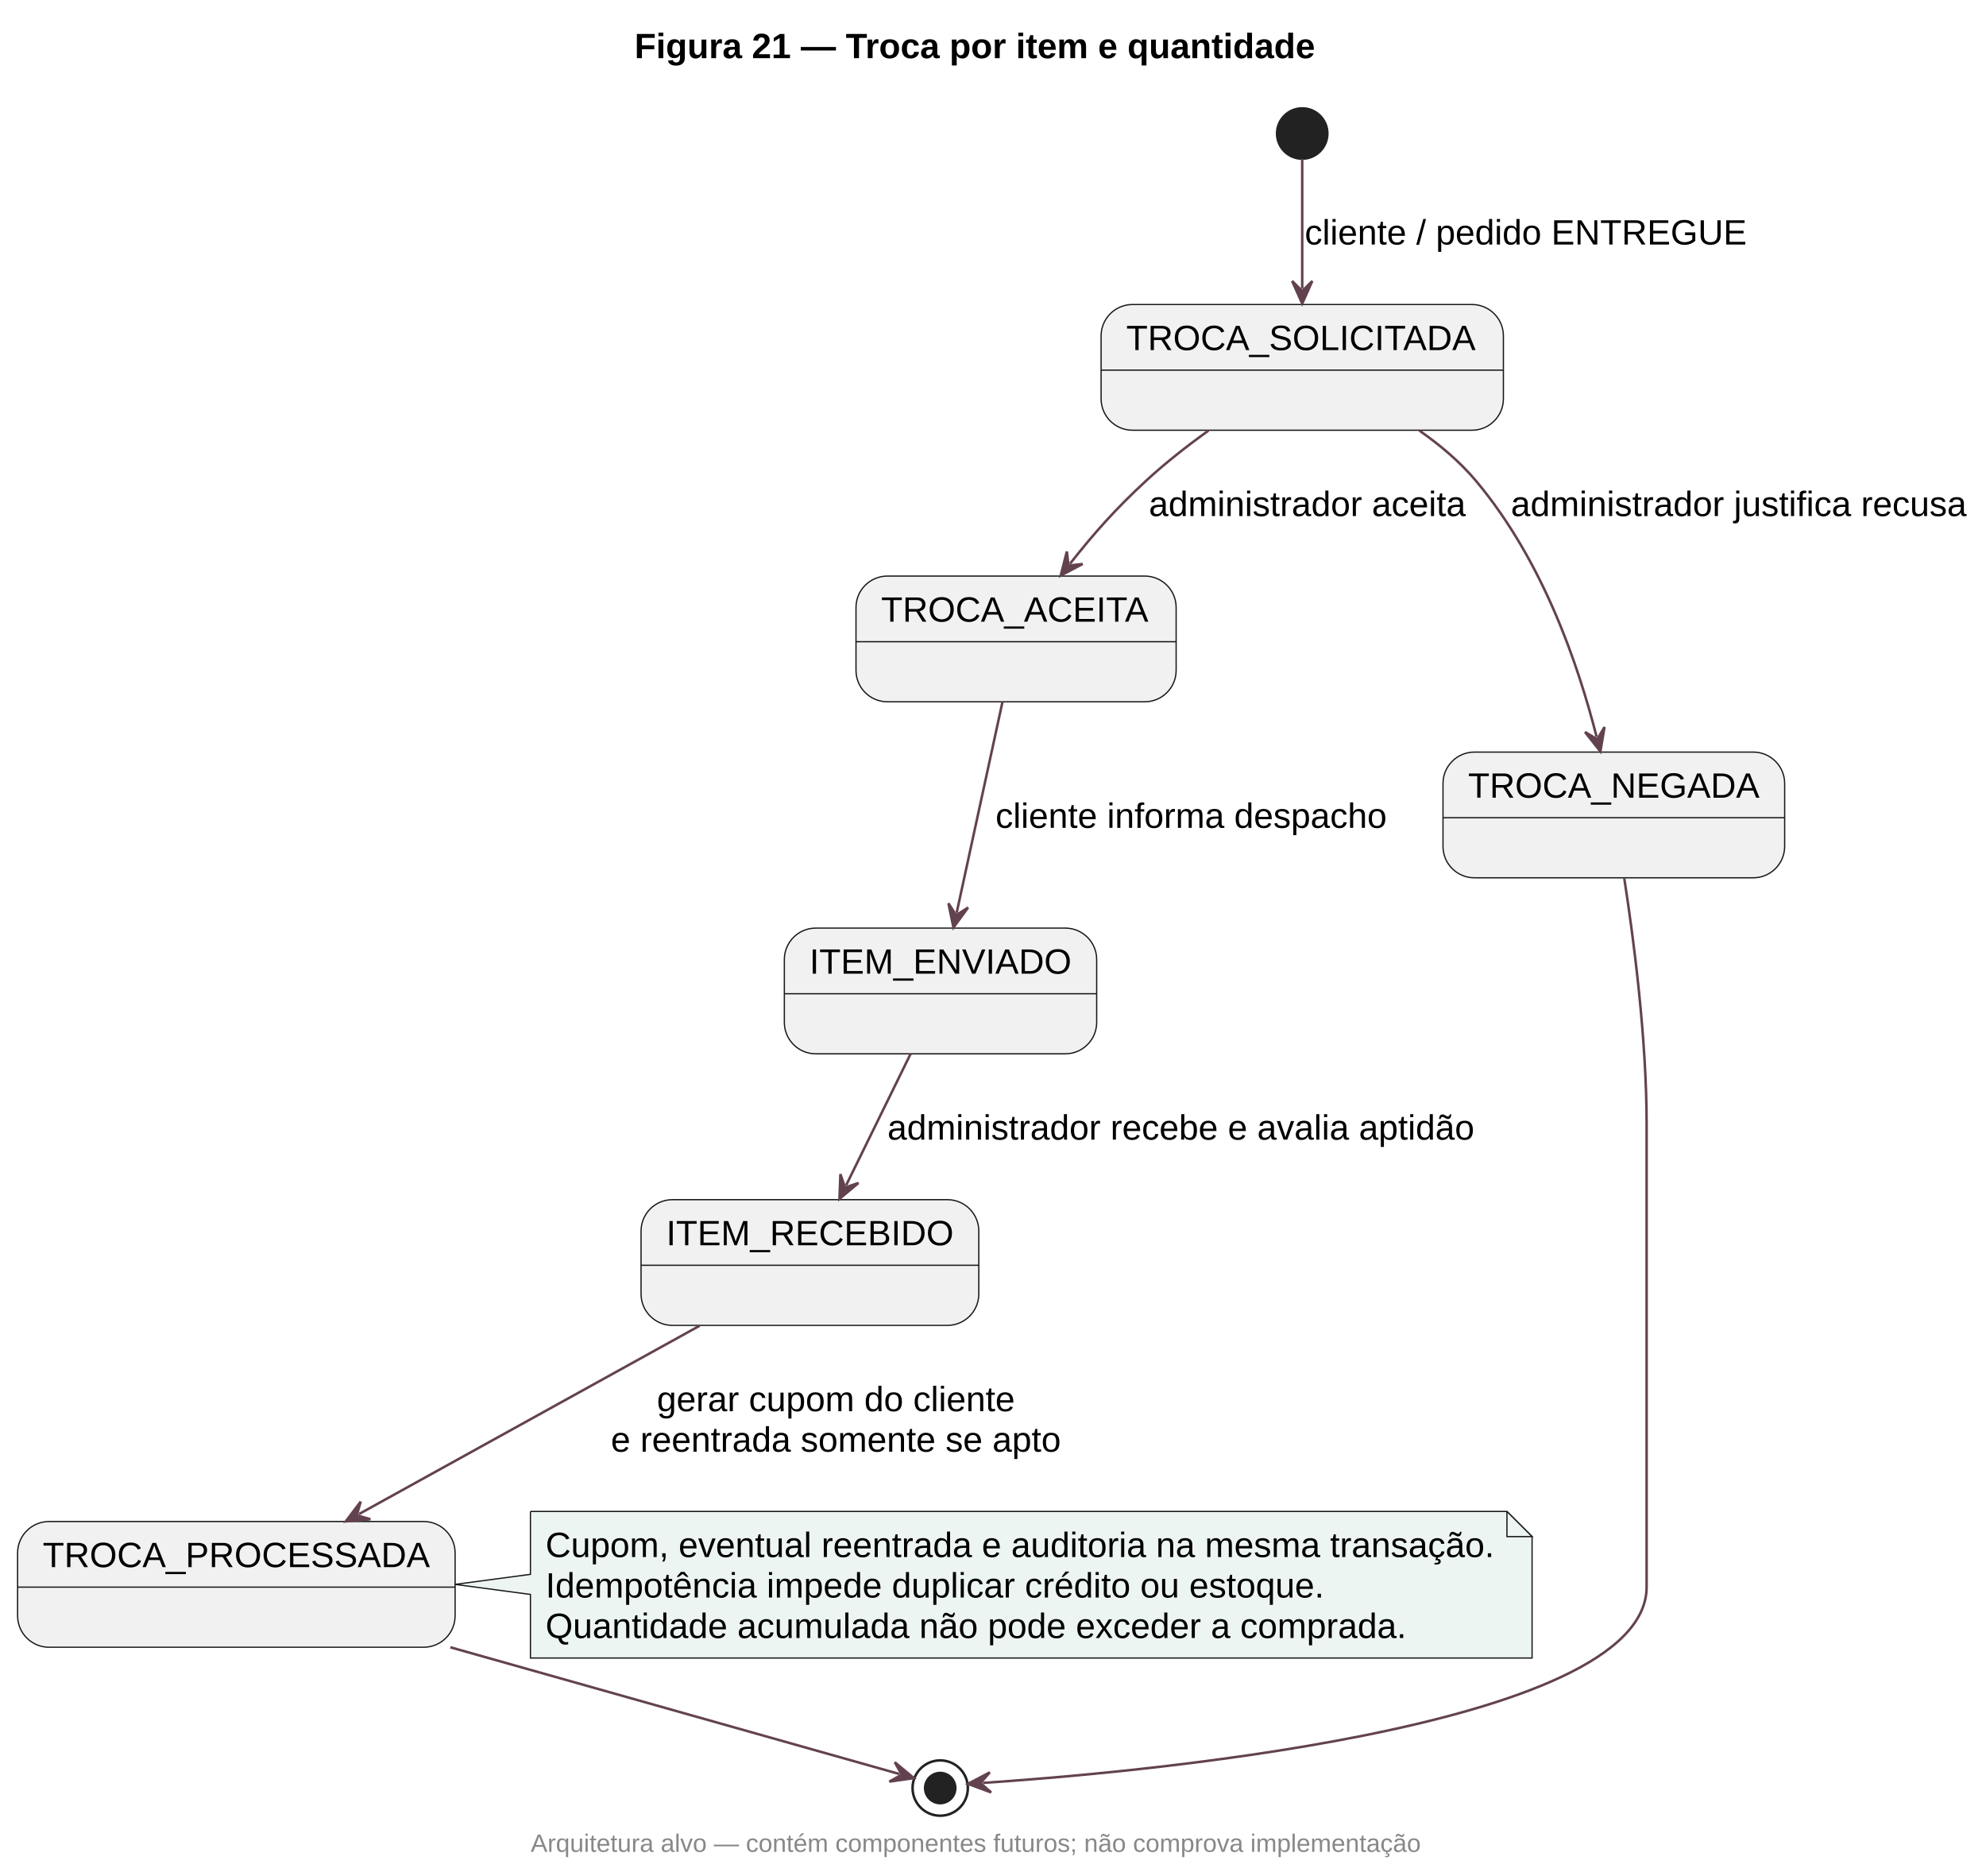
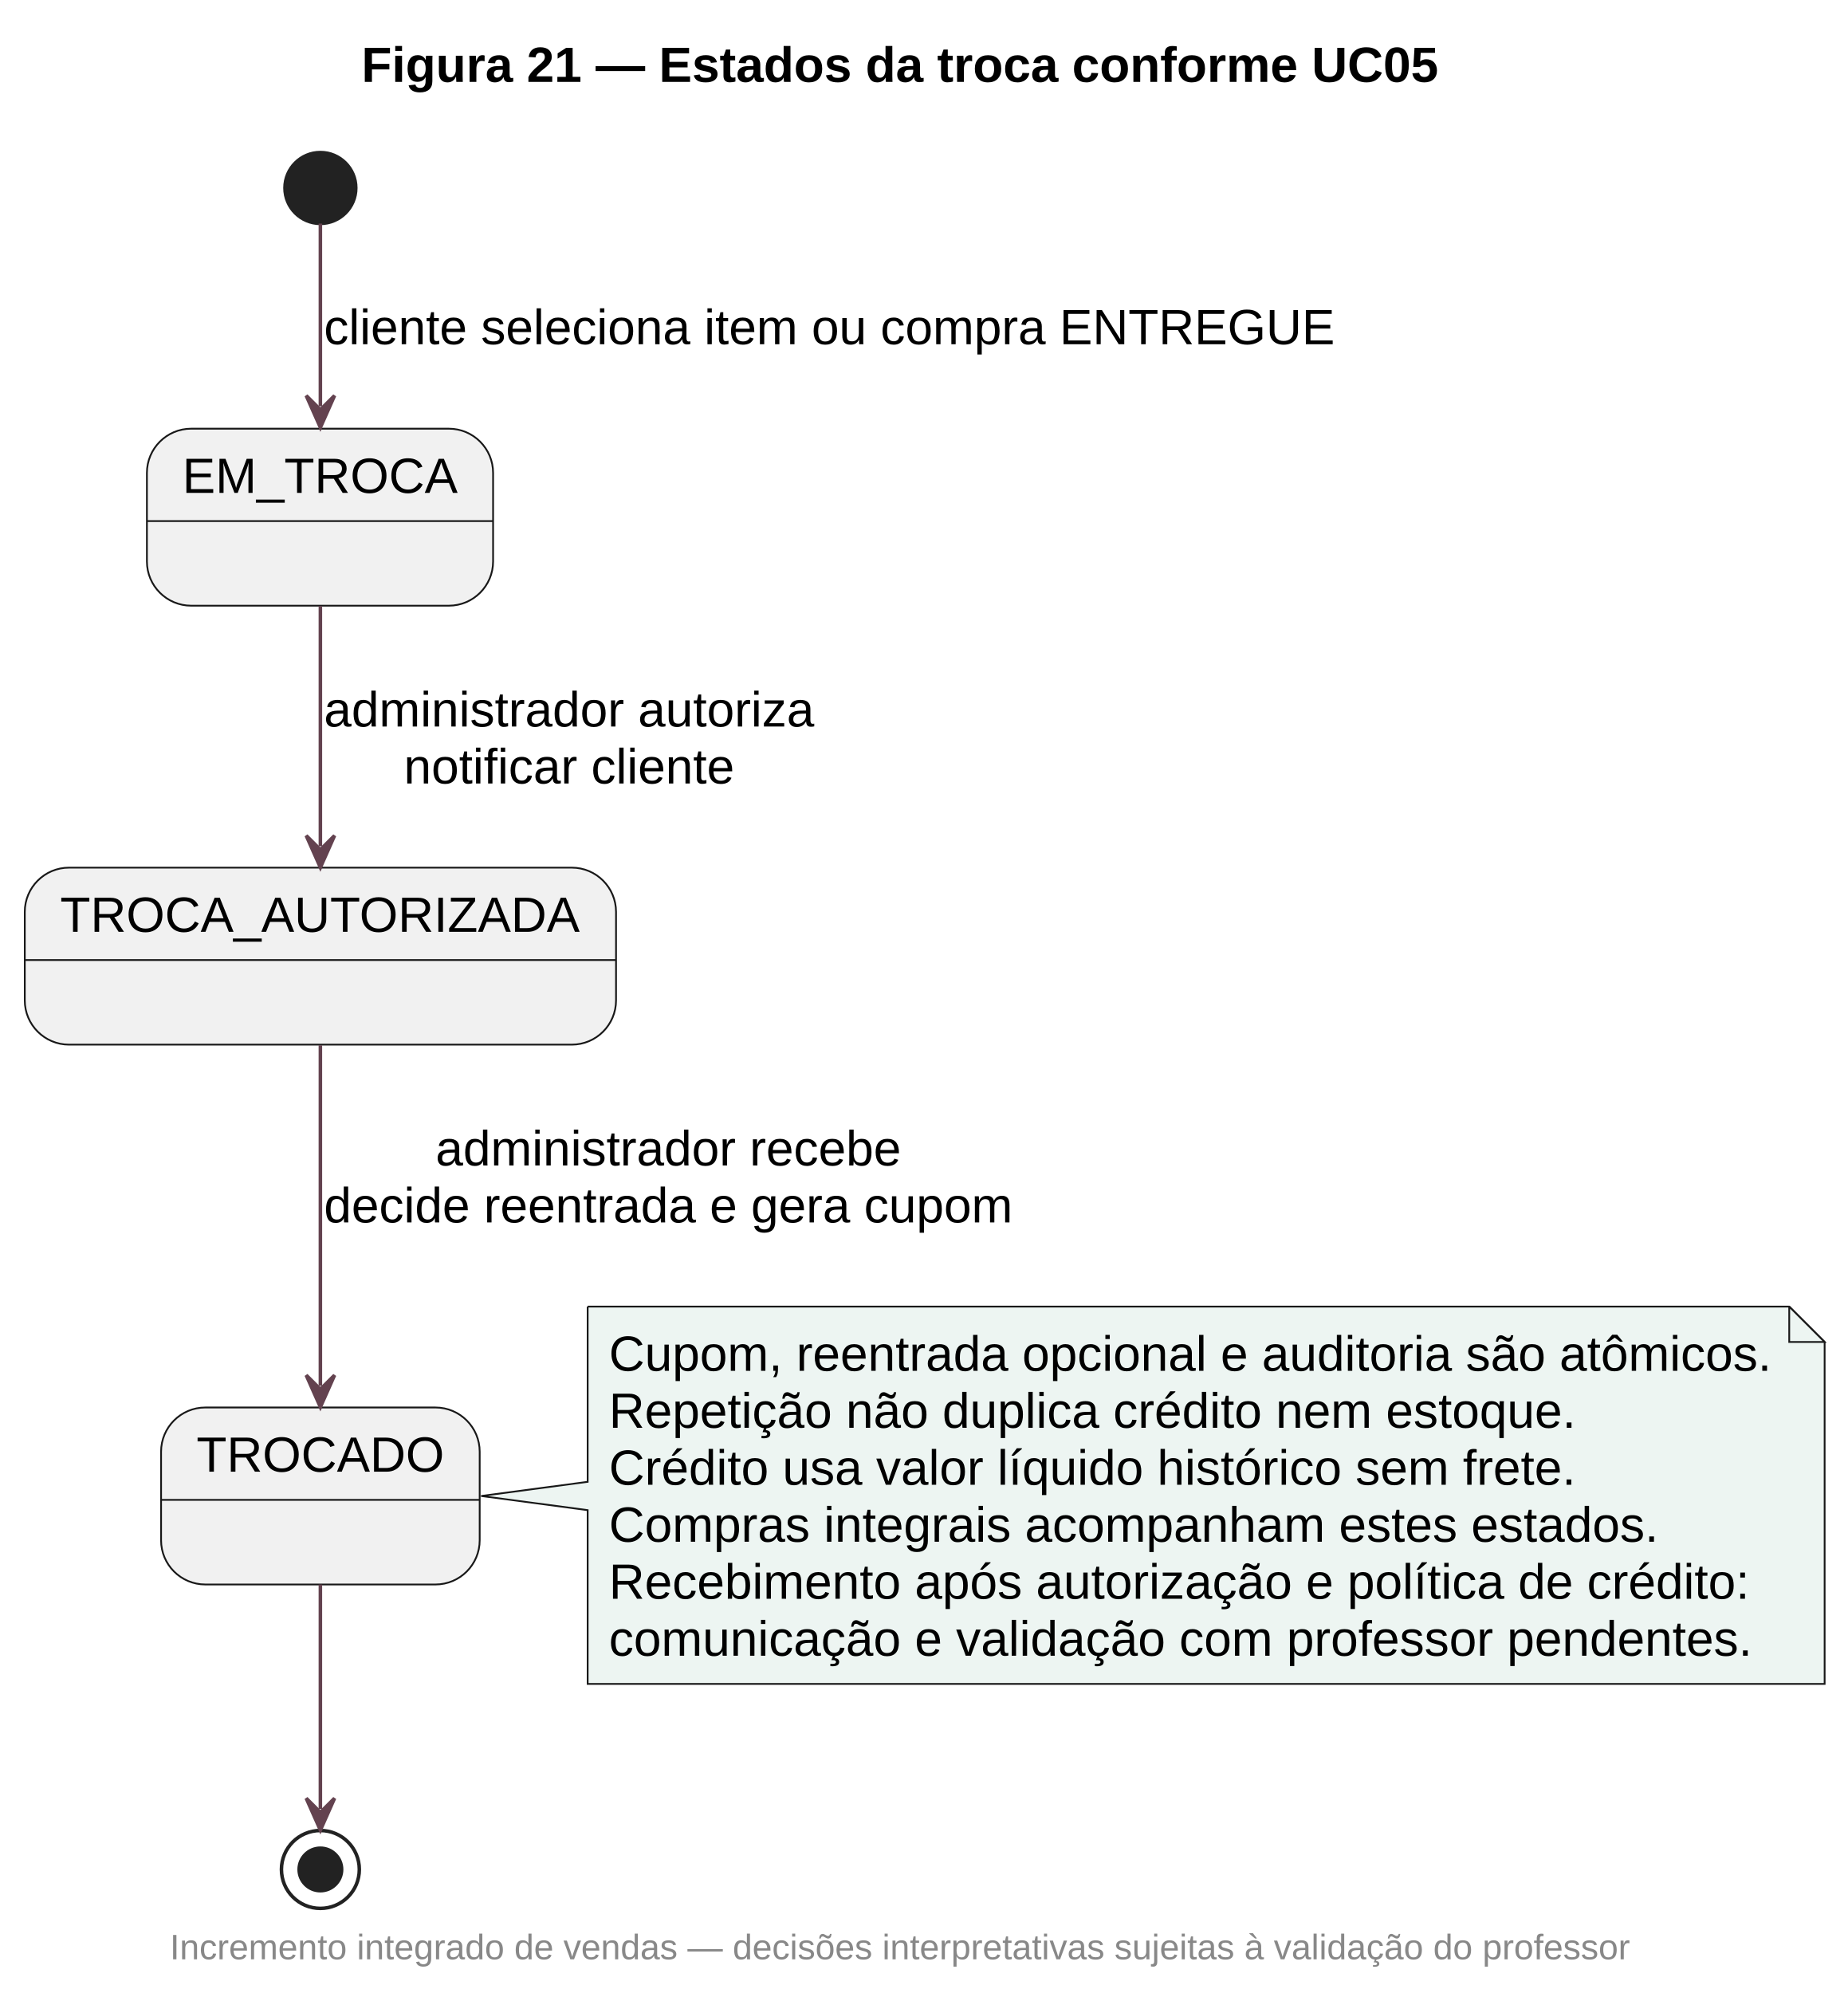
- <svg xmlns="http://www.w3.org/2000/svg" contentStyleType="text/css" data-diagram-type="STATE" height="746px" preserveAspectRatio="none" style="width:790px;height:746px;background:#FFFFFF;" version="1.1" viewBox="0 0 790 746" width="790px" zoomAndPan="magnify">
+ <svg xmlns="http://www.w3.org/2000/svg" contentStyleType="text/css" data-diagram-type="STATE" height="563px" preserveAspectRatio="none" style="width:522px;height:563px;background:#FFFFFF;" version="1.1" viewBox="0 0 522 563" width="522px" zoomAndPan="magnify">
  <defs />
  <g>
    <g class="title" data-source-line="15">
-       <text fill="#000000" font-family="Arial" font-size="14" font-weight="bold" lengthAdjust="spacing" textLength="271.496" x="252.4" y="23.132">Figura 21 — Troca por item e quantidade</text>
+       <text fill="#000000" font-family="Arial" font-size="14" font-weight="bold" lengthAdjust="spacing" textLength="304.192" x="102.11" y="23.132">Figura 21 — Estados da troca conforme UC05</text>
    </g>
-     <ellipse cx="518" cy="53.099" fill="#222222" rx="10" ry="10" style="stroke:#222222;stroke-width:1;" />
-     <g id="TROCA_SOLICITADA">
-       <rect fill="#F1F1F1" height="50" rx="12.5" ry="12.5" style="stroke:#181818;stroke-width:0.5;" width="160.027" x="438" y="121.099" />
-       <line style="stroke:#181818;stroke-width:0.5;" x1="438" x2="598.027" y1="147.197" y2="147.197" />
-       <text fill="#000000" font-family="Arial" font-size="14" lengthAdjust="spacing" textLength="140.027" x="448" y="139.231">TROCA_SOLICITADA</text>
+     <ellipse cx="90.5" cy="53.099" fill="#222222" rx="10" ry="10" style="stroke:#222222;stroke-width:1;" />
+     <g id="EM_TROCA">
+       <rect fill="#F1F1F1" height="50" rx="12.5" ry="12.5" style="stroke:#181818;stroke-width:0.5;" width="97.786" x="41.5" y="121.099" />
+       <line style="stroke:#181818;stroke-width:0.5;" x1="41.5" x2="139.286" y1="147.197" y2="147.197" />
+       <text fill="#000000" font-family="Arial" font-size="14" lengthAdjust="spacing" textLength="77.786" x="51.5" y="139.231">EM_TROCA</text>
    </g>
-     <g id="TROCA_ACEITA">
-       <rect fill="#F1F1F1" height="50" rx="12.5" ry="12.5" style="stroke:#181818;stroke-width:0.5;" width="127.352" x="340.5" y="229.099" />
-       <line style="stroke:#181818;stroke-width:0.5;" x1="340.5" x2="467.852" y1="255.197" y2="255.197" />
-       <text fill="#000000" font-family="Arial" font-size="14" lengthAdjust="spacing" textLength="107.352" x="350.5" y="247.231">TROCA_ACEITA</text>
+     <g id="TROCA_AUTORIZADA">
+       <rect fill="#F1F1F1" height="50" rx="12.5" ry="12.5" style="stroke:#181818;stroke-width:0.5;" width="167.014" x="7" y="245.099" />
+       <line style="stroke:#181818;stroke-width:0.5;" x1="7" x2="174.014" y1="271.197" y2="271.197" />
+       <text fill="#000000" font-family="Arial" font-size="14" lengthAdjust="spacing" textLength="147.014" x="17" y="263.231">TROCA_AUTORIZADA</text>
    </g>
-     <g id="TROCA_NEGADA">
-       <rect fill="#F1F1F1" height="50" rx="12.5" ry="12.5" style="stroke:#181818;stroke-width:0.5;" width="135.91" x="574" y="299.099" />
-       <line style="stroke:#181818;stroke-width:0.5;" x1="574" x2="709.91" y1="325.197" y2="325.197" />
-       <text fill="#000000" font-family="Arial" font-size="14" lengthAdjust="spacing" textLength="115.91" x="584" y="317.231">TROCA_NEGADA</text>
+     <g id="TROCADO">
+       <rect fill="#F1F1F1" height="50" rx="12.5" ry="12.5" style="stroke:#181818;stroke-width:0.5;" width="90" x="45.5" y="397.599" />
+       <line style="stroke:#181818;stroke-width:0.5;" x1="45.5" x2="135.5" y1="423.697" y2="423.697" />
+       <text fill="#000000" font-family="Arial" font-size="14" lengthAdjust="spacing" textLength="70" x="55.5" y="415.731">TROCADO</text>
    </g>
-     <g id="ITEM_ENVIADO">
-       <rect fill="#F1F1F1" height="50" rx="12.5" ry="12.5" style="stroke:#181818;stroke-width:0.5;" width="124.241" x="312" y="369.099" />
-       <line style="stroke:#181818;stroke-width:0.5;" x1="312" x2="436.241" y1="395.197" y2="395.197" />
-       <text fill="#000000" font-family="Arial" font-size="14" lengthAdjust="spacing" textLength="104.241" x="322" y="387.231">ITEM_ENVIADO</text>
+     <ellipse cx="90.5" cy="528.099" fill="none" rx="11" ry="11" style="stroke:#222222;stroke-width:1;" />
+     <ellipse cx="90.5" cy="528.099" fill="#222222" rx="6" ry="6" style="stroke:#222222;stroke-width:1;" />
+     <g class="entity" data-entity="GMN2" data-source-line="22" data-uid="ent0003" id="entity_GMN2">
+       <path d="M166,369.099 L166,418.599 L135.91,422.599 L166,426.599 L166,475.69 A0,0 0 0 0 166,475.69 L515.412,475.69 A0,0 0 0 0 515.412,475.69 L515.412,379.099 L505.412,369.099 L166,369.099 A0,0 0 0 0 166,369.099" fill="#EDF5F2" style="stroke:#181818;stroke-width:0.5;" />
+       <path d="M505.412,369.099 L505.412,379.099 L515.412,379.099 L505.412,369.099" fill="#EDF5F2" style="stroke:#181818;stroke-width:0.5;" />
+       <text fill="#000000" font-family="Arial" font-size="14" lengthAdjust="spacing" textLength="328.412" x="172" y="387.231">Cupom, reentrada opcional e auditoria são atômicos.</text>
+       <text fill="#000000" font-family="Arial" font-size="14" lengthAdjust="spacing" textLength="273.178" x="172" y="403.329">Repetição não duplica crédito nem estoque.</text>
+       <text fill="#000000" font-family="Arial" font-size="14" lengthAdjust="spacing" textLength="273.123" x="172" y="419.428">Crédito usa valor líquido histórico sem frete.</text>
+       <text fill="#000000" font-family="Arial" font-size="14" lengthAdjust="spacing" textLength="296.481" x="172" y="435.526">Compras integrais acompanham estes estados.</text>
+       <text fill="#000000" font-family="Arial" font-size="14" lengthAdjust="spacing" textLength="322.191" x="172" y="451.625">Recebimento após autorização e política de crédito:</text>
+       <text fill="#000000" font-family="Arial" font-size="14" lengthAdjust="spacing" textLength="322.964" x="172" y="467.724">comunicação e validação com professor pendentes.</text>
    </g>
-     <g id="ITEM_RECEBIDO">
-       <rect fill="#F1F1F1" height="50" rx="12.5" ry="12.5" style="stroke:#181818;stroke-width:0.5;" width="134.352" x="255" y="477.099" />
-       <line style="stroke:#181818;stroke-width:0.5;" x1="255" x2="389.352" y1="503.197" y2="503.197" />
-       <text fill="#000000" font-family="Arial" font-size="14" lengthAdjust="spacing" textLength="114.352" x="265" y="495.231">ITEM_RECEBIDO</text>
+     <g class="link" data-entity-1=".start." data-entity-2="EM_TROCA" data-source-line="17" data-uid="lnk4" id="link_.start._EM_TROCA">
+       <path d="M90.5,63.159 C90.5,76.469 90.5,95.769 90.5,114.759" fill="none" id="*start*-to-EM_TROCA" style="stroke:#63424F;stroke-width:1;" />
+       <polygon fill="#63424F" points="90.5,120.759,94.5,111.759,90.5,115.759,86.5,111.759,90.5,120.759" style="stroke:#63424F;stroke-width:1;" />
+       <text fill="#000000" font-family="Arial" font-size="14" lengthAdjust="spacing" textLength="285.558" x="91.5" y="97.231">cliente seleciona item ou compra ENTREGUE</text>
    </g>
-     <g id="TROCA_PROCESSADA">
-       <rect fill="#F1F1F1" height="50" rx="12.5" ry="12.5" style="stroke:#181818;stroke-width:0.5;" width="174.034" x="7" y="605.099" />
-       <line style="stroke:#181818;stroke-width:0.5;" x1="7" x2="181.034" y1="631.197" y2="631.197" />
-       <text fill="#000000" font-family="Arial" font-size="14" lengthAdjust="spacing" textLength="154.034" x="17" y="623.231">TROCA_PROCESSADA</text>
+     <g class="link" data-entity-1="EM_TROCA" data-entity-2="TROCA_AUTORIZADA" data-source-line="18" data-uid="lnk6" id="link_EM_TROCA_TROCA_AUTORIZADA">
+       <path d="M90.5,171.199 C90.5,192.589 90.5,217.669 90.5,239.049" fill="none" id="EM_TROCA-to-TROCA_AUTORIZADA" style="stroke:#63424F;stroke-width:1;" />
+       <polygon fill="#63424F" points="90.5,245.049,94.5,236.049,90.5,240.049,86.5,236.049,90.5,245.049" style="stroke:#63424F;stroke-width:1;" />
+       <text fill="#000000" font-family="Arial" font-size="14" lengthAdjust="spacing" textLength="138.51" x="91.5" y="205.231">administrador autoriza</text>
+       <text fill="#000000" font-family="Arial" font-size="14" lengthAdjust="spacing" textLength="93.379" x="114.065" y="221.329">notificar cliente</text>
    </g>
-     <ellipse cx="374" cy="711.099" fill="none" rx="11" ry="11" style="stroke:#222222;stroke-width:1;" />
-     <ellipse cx="374" cy="711.099" fill="#222222" rx="6" ry="6" style="stroke:#222222;stroke-width:1;" />
-     <g class="entity" data-entity="GMN2" data-source-line="26" data-uid="ent0003" id="entity_GMN2">
-       <path d="M211,601.099 L211,626.099 L181.02,630.099 L211,634.099 L211,659.394 A0,0 0 0 0 211,659.394 L609.439,659.394 A0,0 0 0 0 609.439,659.394 L609.439,611.099 L599.439,601.099 L211,601.099 A0,0 0 0 0 211,601.099" fill="#EDF5F2" style="stroke:#181818;stroke-width:0.5;" />
-       <path d="M599.439,601.099 L599.439,611.099 L609.439,611.099 L599.439,601.099" fill="#EDF5F2" style="stroke:#181818;stroke-width:0.5;" />
-       <text fill="#000000" font-family="Arial" font-size="14" lengthAdjust="spacing" textLength="377.44" x="217" y="619.231">Cupom, eventual reentrada e auditoria na mesma transação.</text>
-       <text fill="#000000" font-family="Arial" font-size="14" lengthAdjust="spacing" textLength="309.75" x="217" y="635.329">Idempotência impede duplicar crédito ou estoque.</text>
-       <text fill="#000000" font-family="Arial" font-size="14" lengthAdjust="spacing" textLength="342.46" x="217" y="651.428">Quantidade acumulada não pode exceder a comprada.</text>
+     <g class="link" data-entity-1="TROCA_AUTORIZADA" data-entity-2="TROCADO" data-source-line="19" data-uid="lnk8" id="link_TROCA_AUTORIZADA_TROCADO">
+       <path d="M90.5,295.279 C90.5,323.369 90.5,363.419 90.5,391.479" fill="none" id="TROCA_AUTORIZADA-to-TROCADO" style="stroke:#63424F;stroke-width:1;" />
+       <polygon fill="#63424F" points="90.5,397.479,94.5,388.479,90.5,392.479,86.5,388.479,90.5,397.479" style="stroke:#63424F;stroke-width:1;" />
+       <text fill="#000000" font-family="Arial" font-size="14" lengthAdjust="spacing" textLength="131.51" x="123.031" y="329.231">administrador recebe</text>
+       <text fill="#000000" font-family="Arial" font-size="14" lengthAdjust="spacing" textLength="194.571" x="91.5" y="345.329">decide reentrada e gera cupom</text>
    </g>
-     <g class="link" data-entity-1=".start." data-entity-2="TROCA_SOLICITADA" data-source-line="17" data-uid="lnk4" id="link_.start._TROCA_SOLICITADA">
-       <path d="M518,63.159 C518,76.469 518,95.769 518,114.759" fill="none" id="*start*-to-TROCA_SOLICITADA" style="stroke:#63424F;stroke-width:1;" />
-       <polygon fill="#63424F" points="518,120.759,522,111.759,518,115.759,514,111.759,518,120.759" style="stroke:#63424F;stroke-width:1;" />
-       <text fill="#000000" font-family="Arial" font-size="14" lengthAdjust="spacing" textLength="175.855" x="519" y="97.231">cliente / pedido ENTREGUE</text>
-     </g>
-     <g class="link" data-entity-1="TROCA_SOLICITADA" data-entity-2="TROCA_ACEITA" data-source-line="18" data-uid="lnk6" id="link_TROCA_SOLICITADA_TROCA_ACEITA">
-       <path d="M480.74,171.209 C472.28,177.309 463.57,184.119 456,191.099 C443.61,202.529 435.125,212.157 425.655,224.167" fill="none" id="TROCA_SOLICITADA-to-TROCA_ACEITA" style="stroke:#63424F;stroke-width:1;" />
-       <polygon fill="#63424F" points="421.94,228.879,430.654,224.288,425.036,224.952,424.372,219.335,421.94,228.879" style="stroke:#63424F;stroke-width:1;" />
-       <text fill="#000000" font-family="Arial" font-size="14" lengthAdjust="spacing" textLength="126.061" x="457" y="205.231">administrador aceita</text>
-     </g>
-     <g class="link" data-entity-1="TROCA_SOLICITADA" data-entity-2="TROCA_NEGADA" data-source-line="19" data-uid="lnk8" id="link_TROCA_SOLICITADA_TROCA_NEGADA">
-       <path d="M564.57,171.219 C572.77,176.939 580.69,183.599 587,191.099 C614,223.219 627.828,264.647 635.118,293.037" fill="none" id="TROCA_SOLICITADA-to-TROCA_NEGADA" style="stroke:#63424F;stroke-width:1;" />
-       <polygon fill="#63424F" points="636.61,298.849,638.246,289.137,635.366,294.006,630.497,291.126,636.61,298.849" style="stroke:#63424F;stroke-width:1;" />
-       <text fill="#000000" font-family="Arial" font-size="14" lengthAdjust="spacing" textLength="181.296" x="601" y="205.231">administrador justifica recusa</text>
-     </g>
-     <g class="link" data-entity-1="TROCA_ACEITA" data-entity-2="ITEM_ENVIADO" data-source-line="20" data-uid="lnk10" id="link_TROCA_ACEITA_ITEM_ENVIADO">
-       <path d="M398.77,279.139 C393.3,304.309 386.023,337.765 380.543,363.005" fill="none" id="TROCA_ACEITA-to-ITEM_ENVIADO" style="stroke:#63424F;stroke-width:1;" />
-       <polygon fill="#63424F" points="379.27,368.869,385.089,360.922,380.331,363.983,377.271,359.225,379.27,368.869" style="stroke:#63424F;stroke-width:1;" />
-       <text fill="#000000" font-family="Arial" font-size="14" lengthAdjust="spacing" textLength="155.648" x="396" y="329.231">cliente informa despacho</text>
-     </g>
-     <g class="link" data-entity-1="ITEM_ENVIADO" data-entity-2="ITEM_RECEBIDO" data-source-line="21" data-uid="lnk12" id="link_ITEM_ENVIADO_ITEM_RECEBIDO">
-       <path d="M362.2,419.149 C353.75,436.379 345.052,454.102 336.572,471.392" fill="none" id="ITEM_ENVIADO-to-ITEM_RECEBIDO" style="stroke:#63424F;stroke-width:1;" />
-       <polygon fill="#63424F" points="333.93,476.779,341.484,470.46,336.132,472.289,334.302,466.937,333.93,476.779" style="stroke:#63424F;stroke-width:1;" />
-       <text fill="#000000" font-family="Arial" font-size="14" lengthAdjust="spacing" textLength="233.475" x="353" y="453.231">administrador recebe e avalia aptidão</text>
-     </g>
-     <g class="link" data-entity-1="ITEM_RECEBIDO" data-entity-2="TROCA_PROCESSADA" data-source-line="22" data-uid="lnk14" id="link_ITEM_RECEBIDO_TROCA_PROCESSADA">
-       <path d="M278.31,527.239 C237.84,549.609 183.222,579.797 142.792,602.137" fill="none" id="ITEM_RECEBIDO-to-TROCA_PROCESSADA" style="stroke:#63424F;stroke-width:1;" />
-       <polygon fill="#63424F" points="137.54,605.039,147.352,604.187,141.916,602.62,143.483,597.185,137.54,605.039" style="stroke:#63424F;stroke-width:1;" />
-       <text fill="#000000" font-family="Arial" font-size="14" lengthAdjust="spacing" textLength="142.413" x="261.296" y="561.231">gerar cupom do cliente</text>
-       <text fill="#000000" font-family="Arial" font-size="14" lengthAdjust="spacing" textLength="179.006" x="243" y="577.329">e reentrada somente se apto</text>
-     </g>
-     <g class="link" data-entity-1="TROCA_NEGADA" data-entity-2=".end." data-source-line="23" data-uid="lnk16" id="link_TROCA_NEGADA_.end.">
-       <path d="M646.11,349.319 C649.92,373.879 655,413.019 655,447.099 C655,447.099 655,447.099 655,631.099 C655,688.239 442.957,705.613 391.007,709.043" fill="none" id="TROCA_NEGADA-to-*end*" style="stroke:#63424F;stroke-width:1;" />
-       <polygon fill="#63424F" points="385.02,709.439,394.264,712.837,390.009,709.109,393.737,704.854,385.02,709.439" style="stroke:#63424F;stroke-width:1;" />
-     </g>
-     <g class="link" data-entity-1="TROCA_PROCESSADA" data-entity-2=".end." data-source-line="24" data-uid="lnk17" id="link_TROCA_PROCESSADA_.end.">
-       <path d="M179.15,655.119 C246.4,674.099 327.946,697.098 357.736,705.509" fill="none" id="TROCA_PROCESSADA-to-*end*" style="stroke:#63424F;stroke-width:1;" />
-       <polygon fill="#63424F" points="363.51,707.139,355.935,700.844,358.698,705.78,353.762,708.543,363.51,707.139" style="stroke:#63424F;stroke-width:1;" />
+     <g class="link" data-entity-1="TROCADO" data-entity-2=".end." data-source-line="20" data-uid="lnk10" id="link_TROCADO_.end.">
+       <path d="M90.5,447.609 C90.5,469.579 90.5,495.029 90.5,510.989" fill="none" id="TROCADO-to-*end*" style="stroke:#63424F;stroke-width:1;" />
+       <polygon fill="#63424F" points="90.5,516.989,94.5,507.989,90.5,511.989,86.5,507.989,90.5,516.989" style="stroke:#63424F;stroke-width:1;" />
    </g>
    <g class="footer" data-source-line="16">
-       <text fill="#888888" font-family="Arial" font-size="10" lengthAdjust="spacing" textLength="354.072" x="211.112" y="736.479">Arquitetura alvo — contém componentes futuros; não comprova implementação</text>
+       <text fill="#888888" font-family="Arial" font-size="10" lengthAdjust="spacing" textLength="412.456" x="47.978" y="553.479">Incremento integrado de vendas — decisões interpretativas sujeitas à validação do professor</text>
    </g>
  </g>
</svg>
